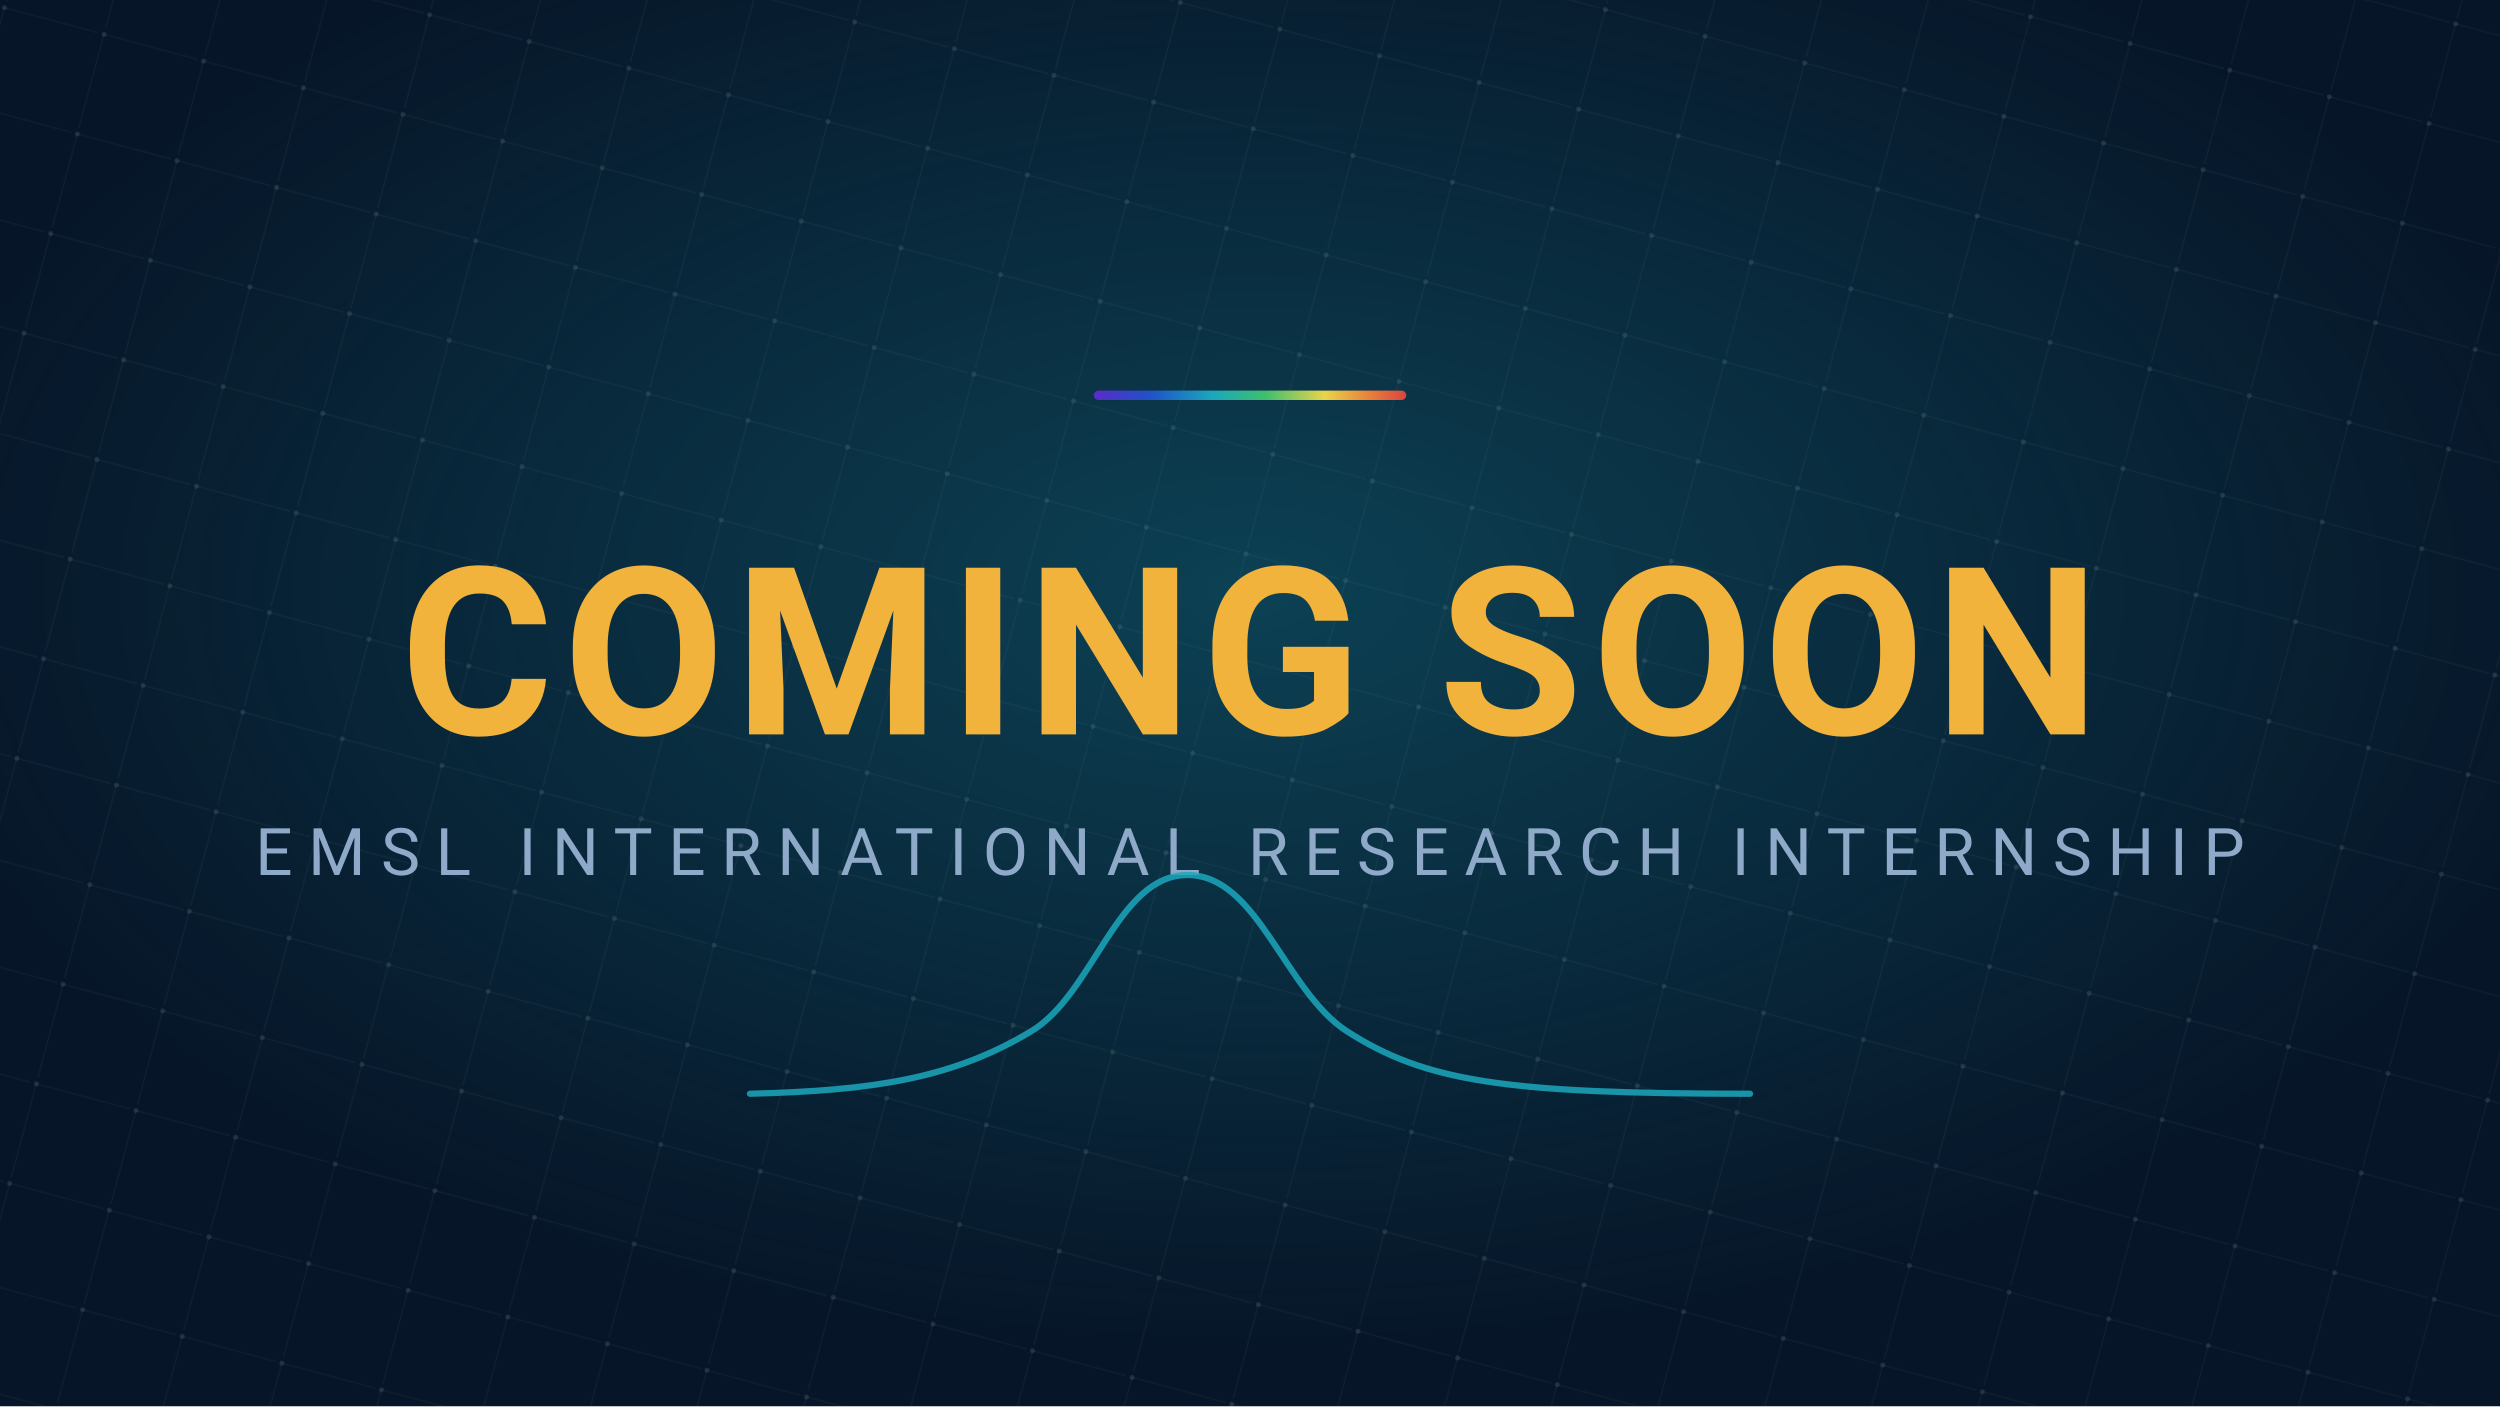
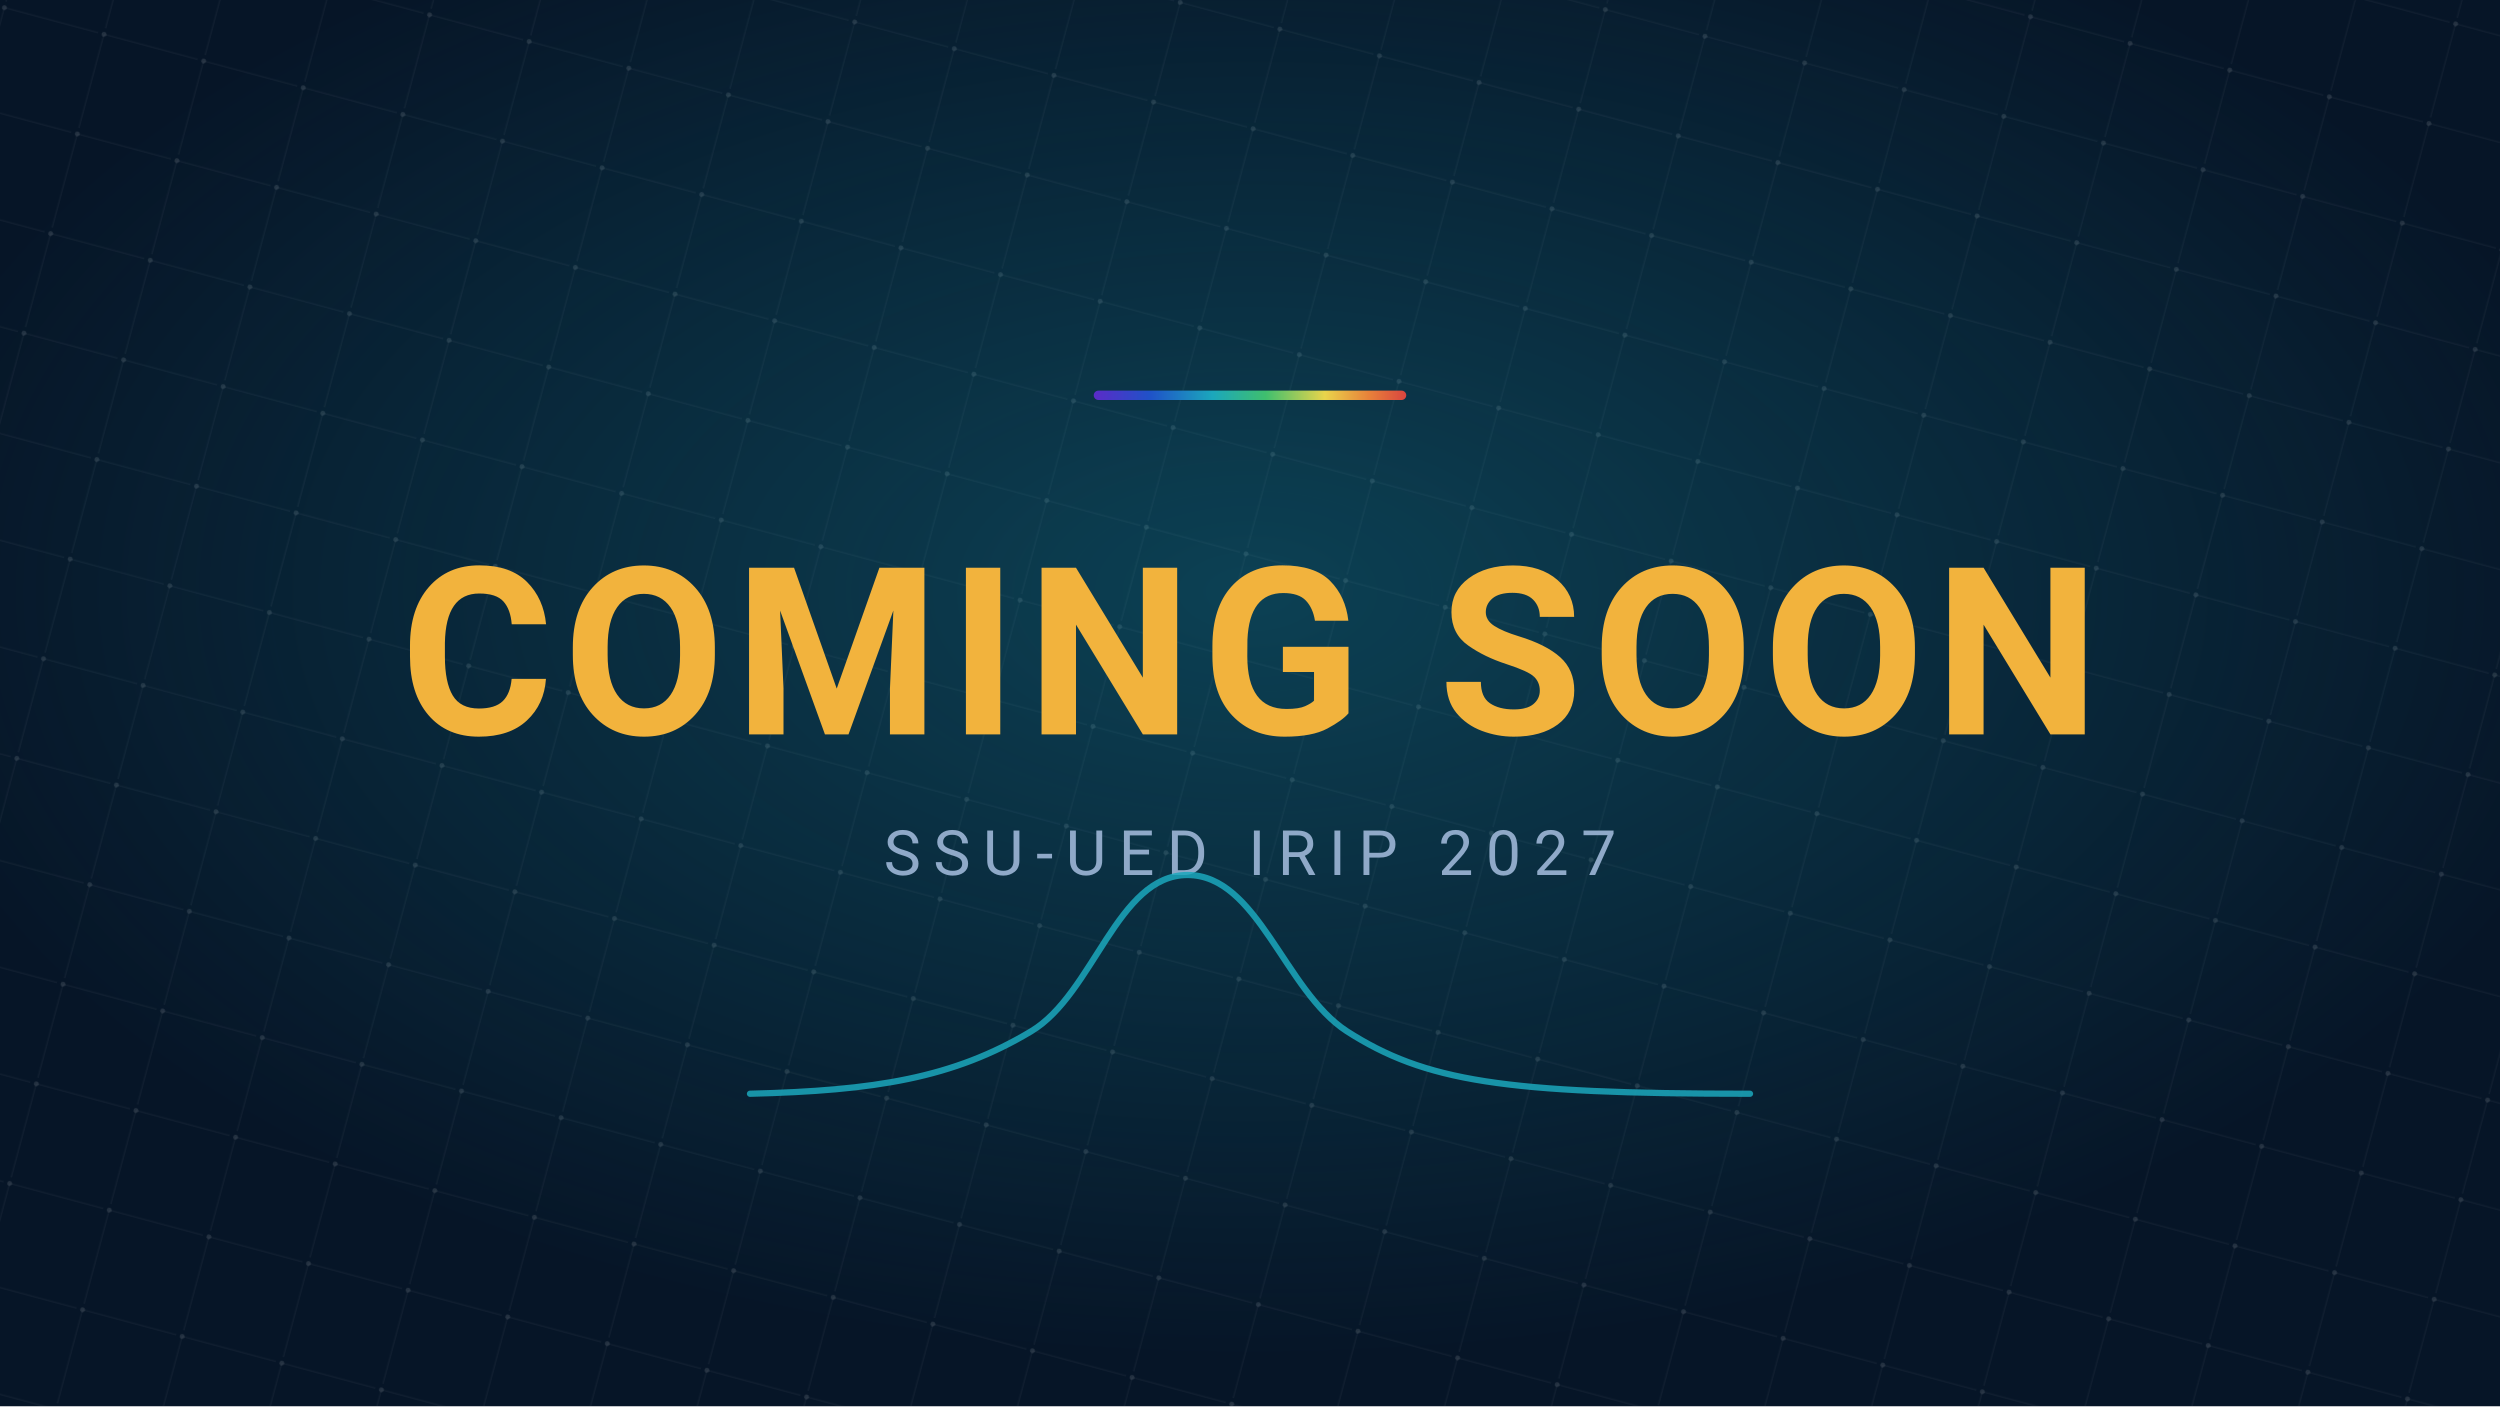
<svg xmlns="http://www.w3.org/2000/svg" viewBox="0 0 1600 900" width="1600" height="900" role="img" aria-label="Coming soon">
  <defs>
    <linearGradient id="cs-spectrum" x1="0" x2="1" y1="0" y2="0">
      <stop offset="0%" stop-color="#5B2BC8" />
      <stop offset="18%" stop-color="#1F52C8" />
      <stop offset="38%" stop-color="#1BA7BC" />
      <stop offset="55%" stop-color="#3FBF6E" />
      <stop offset="74%" stop-color="#E9D44B" />
      <stop offset="88%" stop-color="#E8823A" />
      <stop offset="100%" stop-color="#D9453F" />
    </linearGradient>
    <radialGradient id="cs-glow" cx="50%" cy="42%" r="55%">
      <stop offset="0%" stop-color="#1BA7BC" stop-opacity=".30" />
      <stop offset="100%" stop-color="#1BA7BC" stop-opacity="0" />
    </radialGradient>
    <pattern id="cs-lattice" width="66" height="66" patternUnits="userSpaceOnUse" patternTransform="rotate(15)">
      <circle cx="4" cy="4" r="1.6" fill="rgba(255,255,255,.20)" />
      <path d="M4 4h62M4 4v62" stroke="rgba(255,255,255,.07)" stroke-width="1" />
    </pattern>
  </defs>
  <rect width="1600" height="900" fill="#061527" />
  <rect width="1600" height="900" fill="url(#cs-lattice)" opacity=".55" />
  <rect width="1600" height="900" fill="url(#cs-glow)" />
  <rect x="700" y="250" width="200" height="6" rx="3" fill="url(#cs-spectrum)" />
  <text x="800" y="470" font-family="'Segoe UI', Roboto, 'Helvetica Neue', Arial, sans-serif" font-size="150" font-weight="700" letter-spacing="6" fill="#F2B33D" text-anchor="middle">COMING SOON</text>
-   <text x="800" y="560" font-family="'Segoe UI', Roboto, 'Helvetica Neue', Arial, sans-serif" font-size="42" font-weight="400" letter-spacing="10" fill="#8FA9C8" text-anchor="middle">EMSL INTERNATIONAL RESEARCH INTERNSHIP</text>
+   <text x="800" y="560" font-family="'Segoe UI', Roboto, 'Helvetica Neue', Arial, sans-serif" font-size="40" font-weight="400" letter-spacing="8" fill="#8FA9C8" text-anchor="middle">SSU-UED IRIP 2027</text>
  <path d="M480 700 C560 698 610 690 660 660 C700 636 715 560 760 560 C805 560 822 634 862 660            C912 692 962 700 1120 700" fill="none" stroke="#1BA7BC" stroke-width="4" stroke-linecap="round" opacity=".85" />
</svg>
